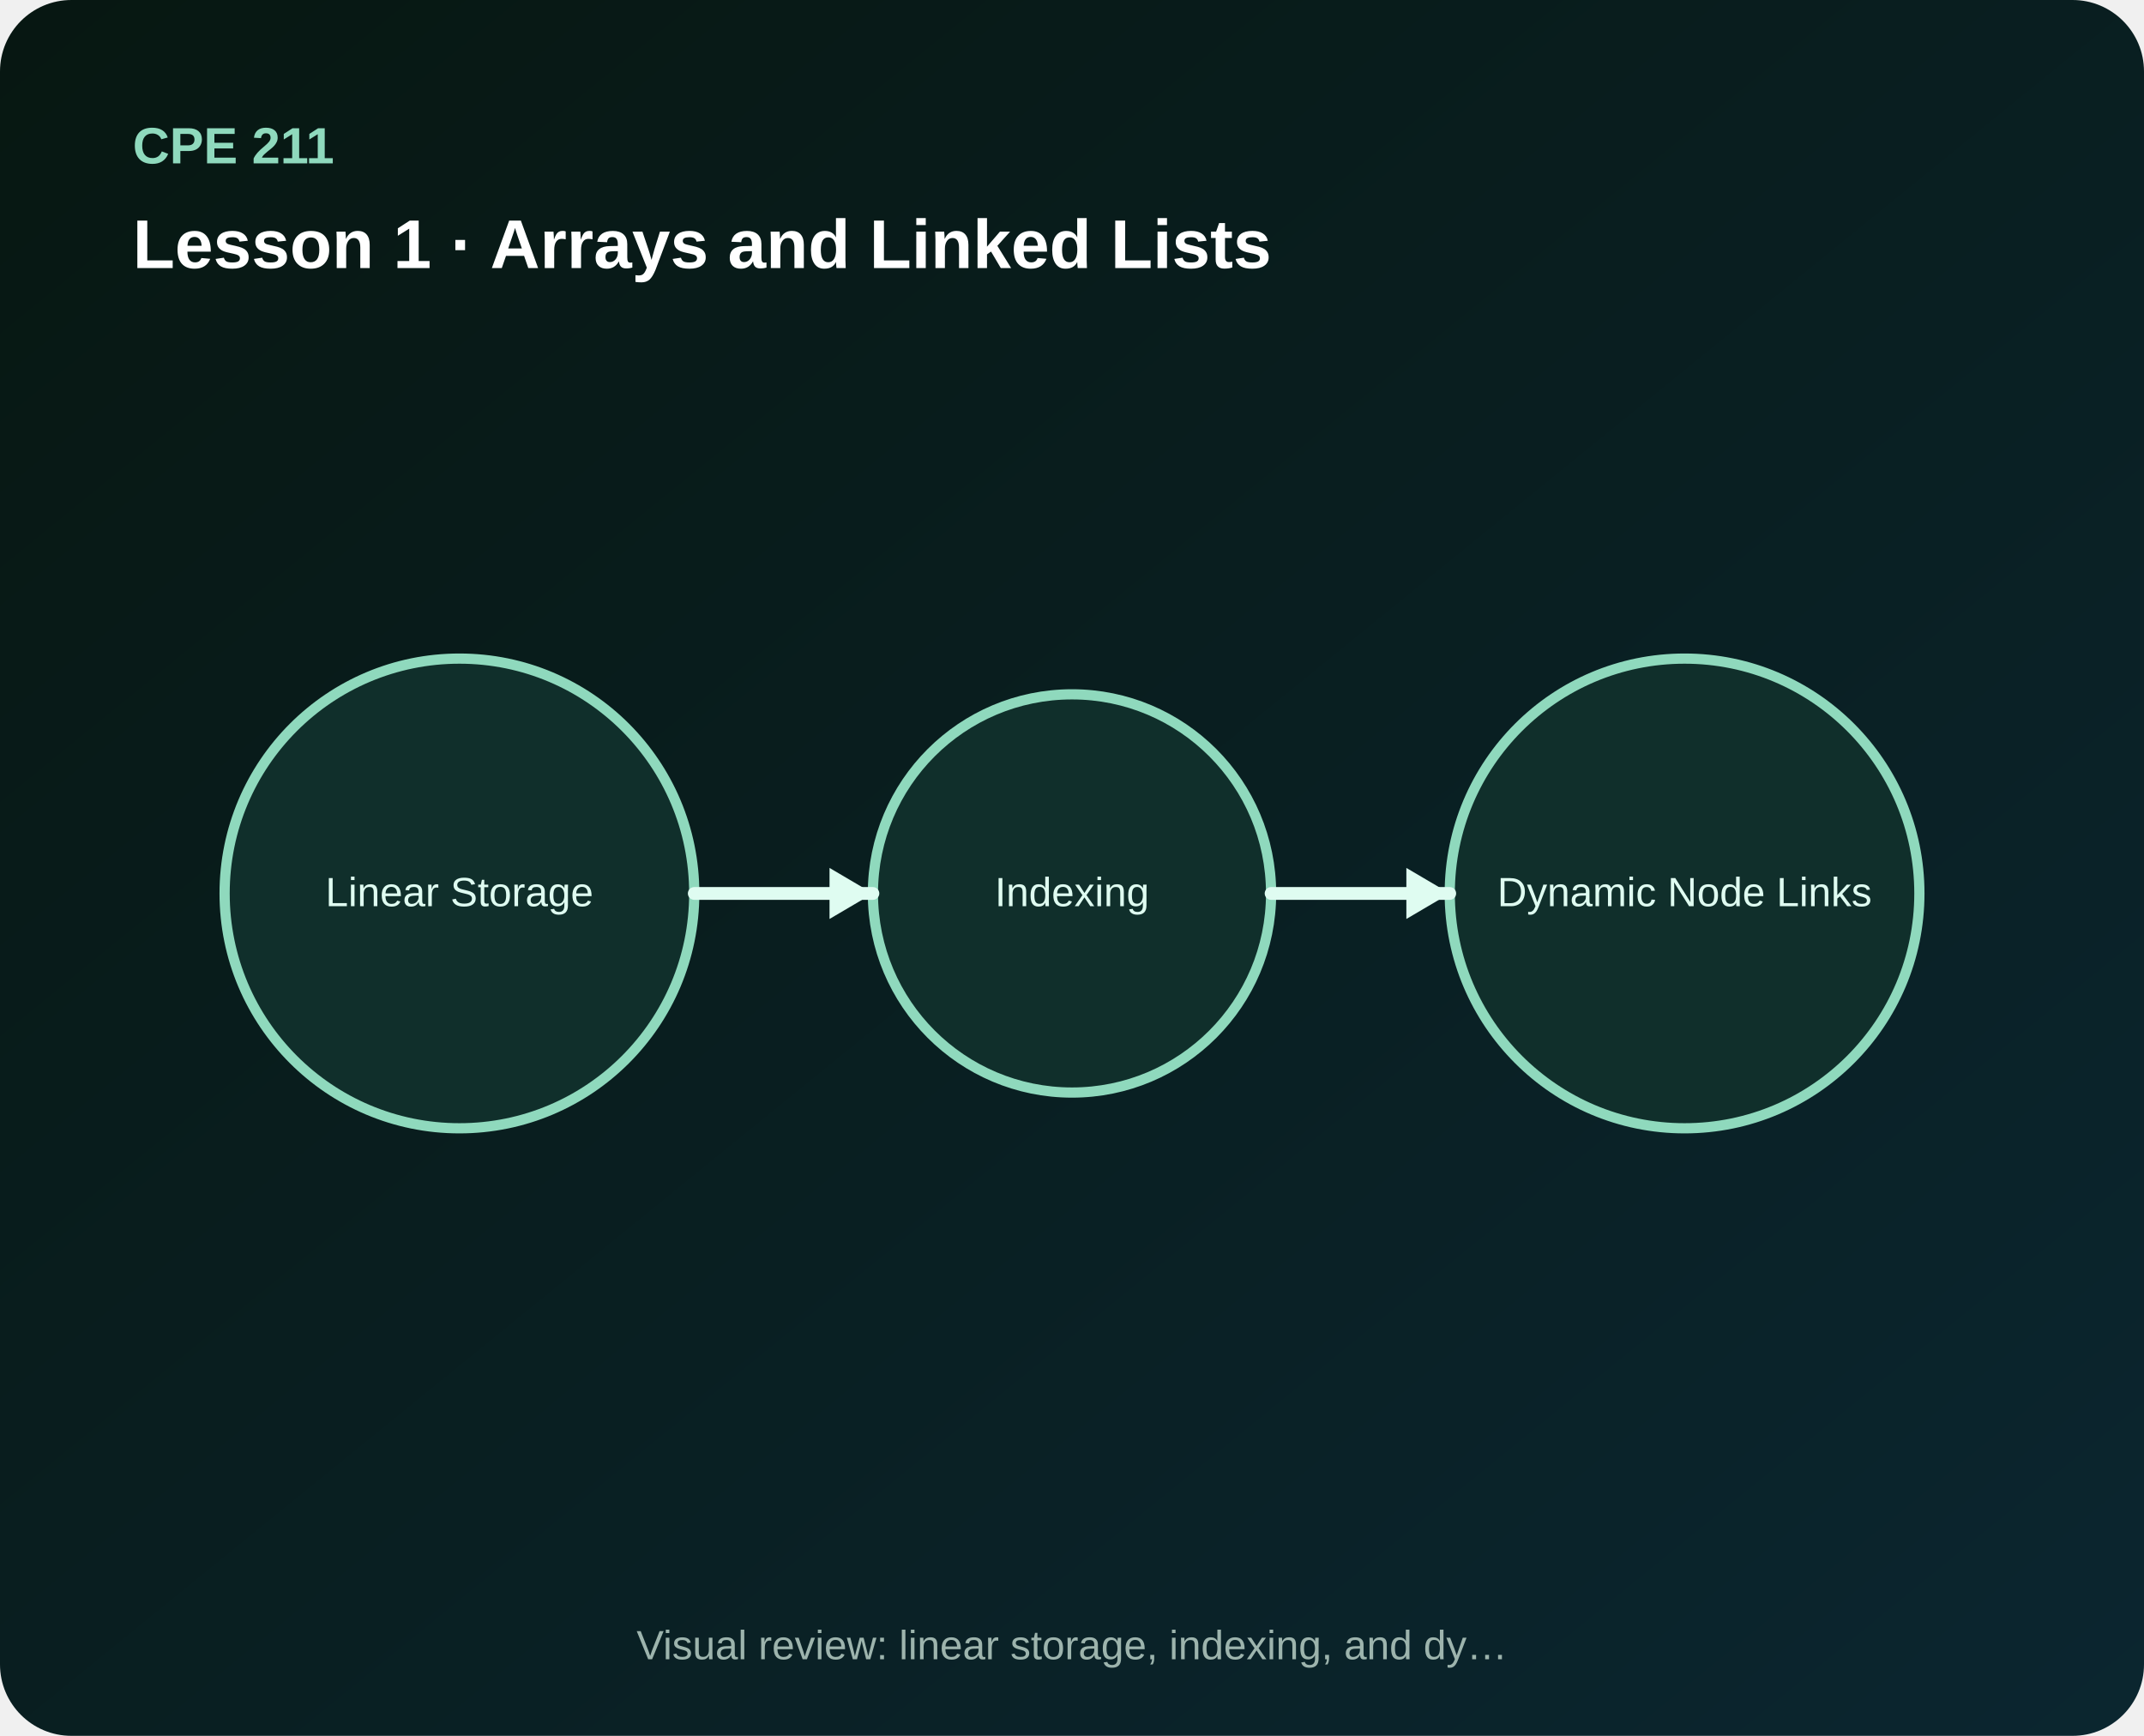
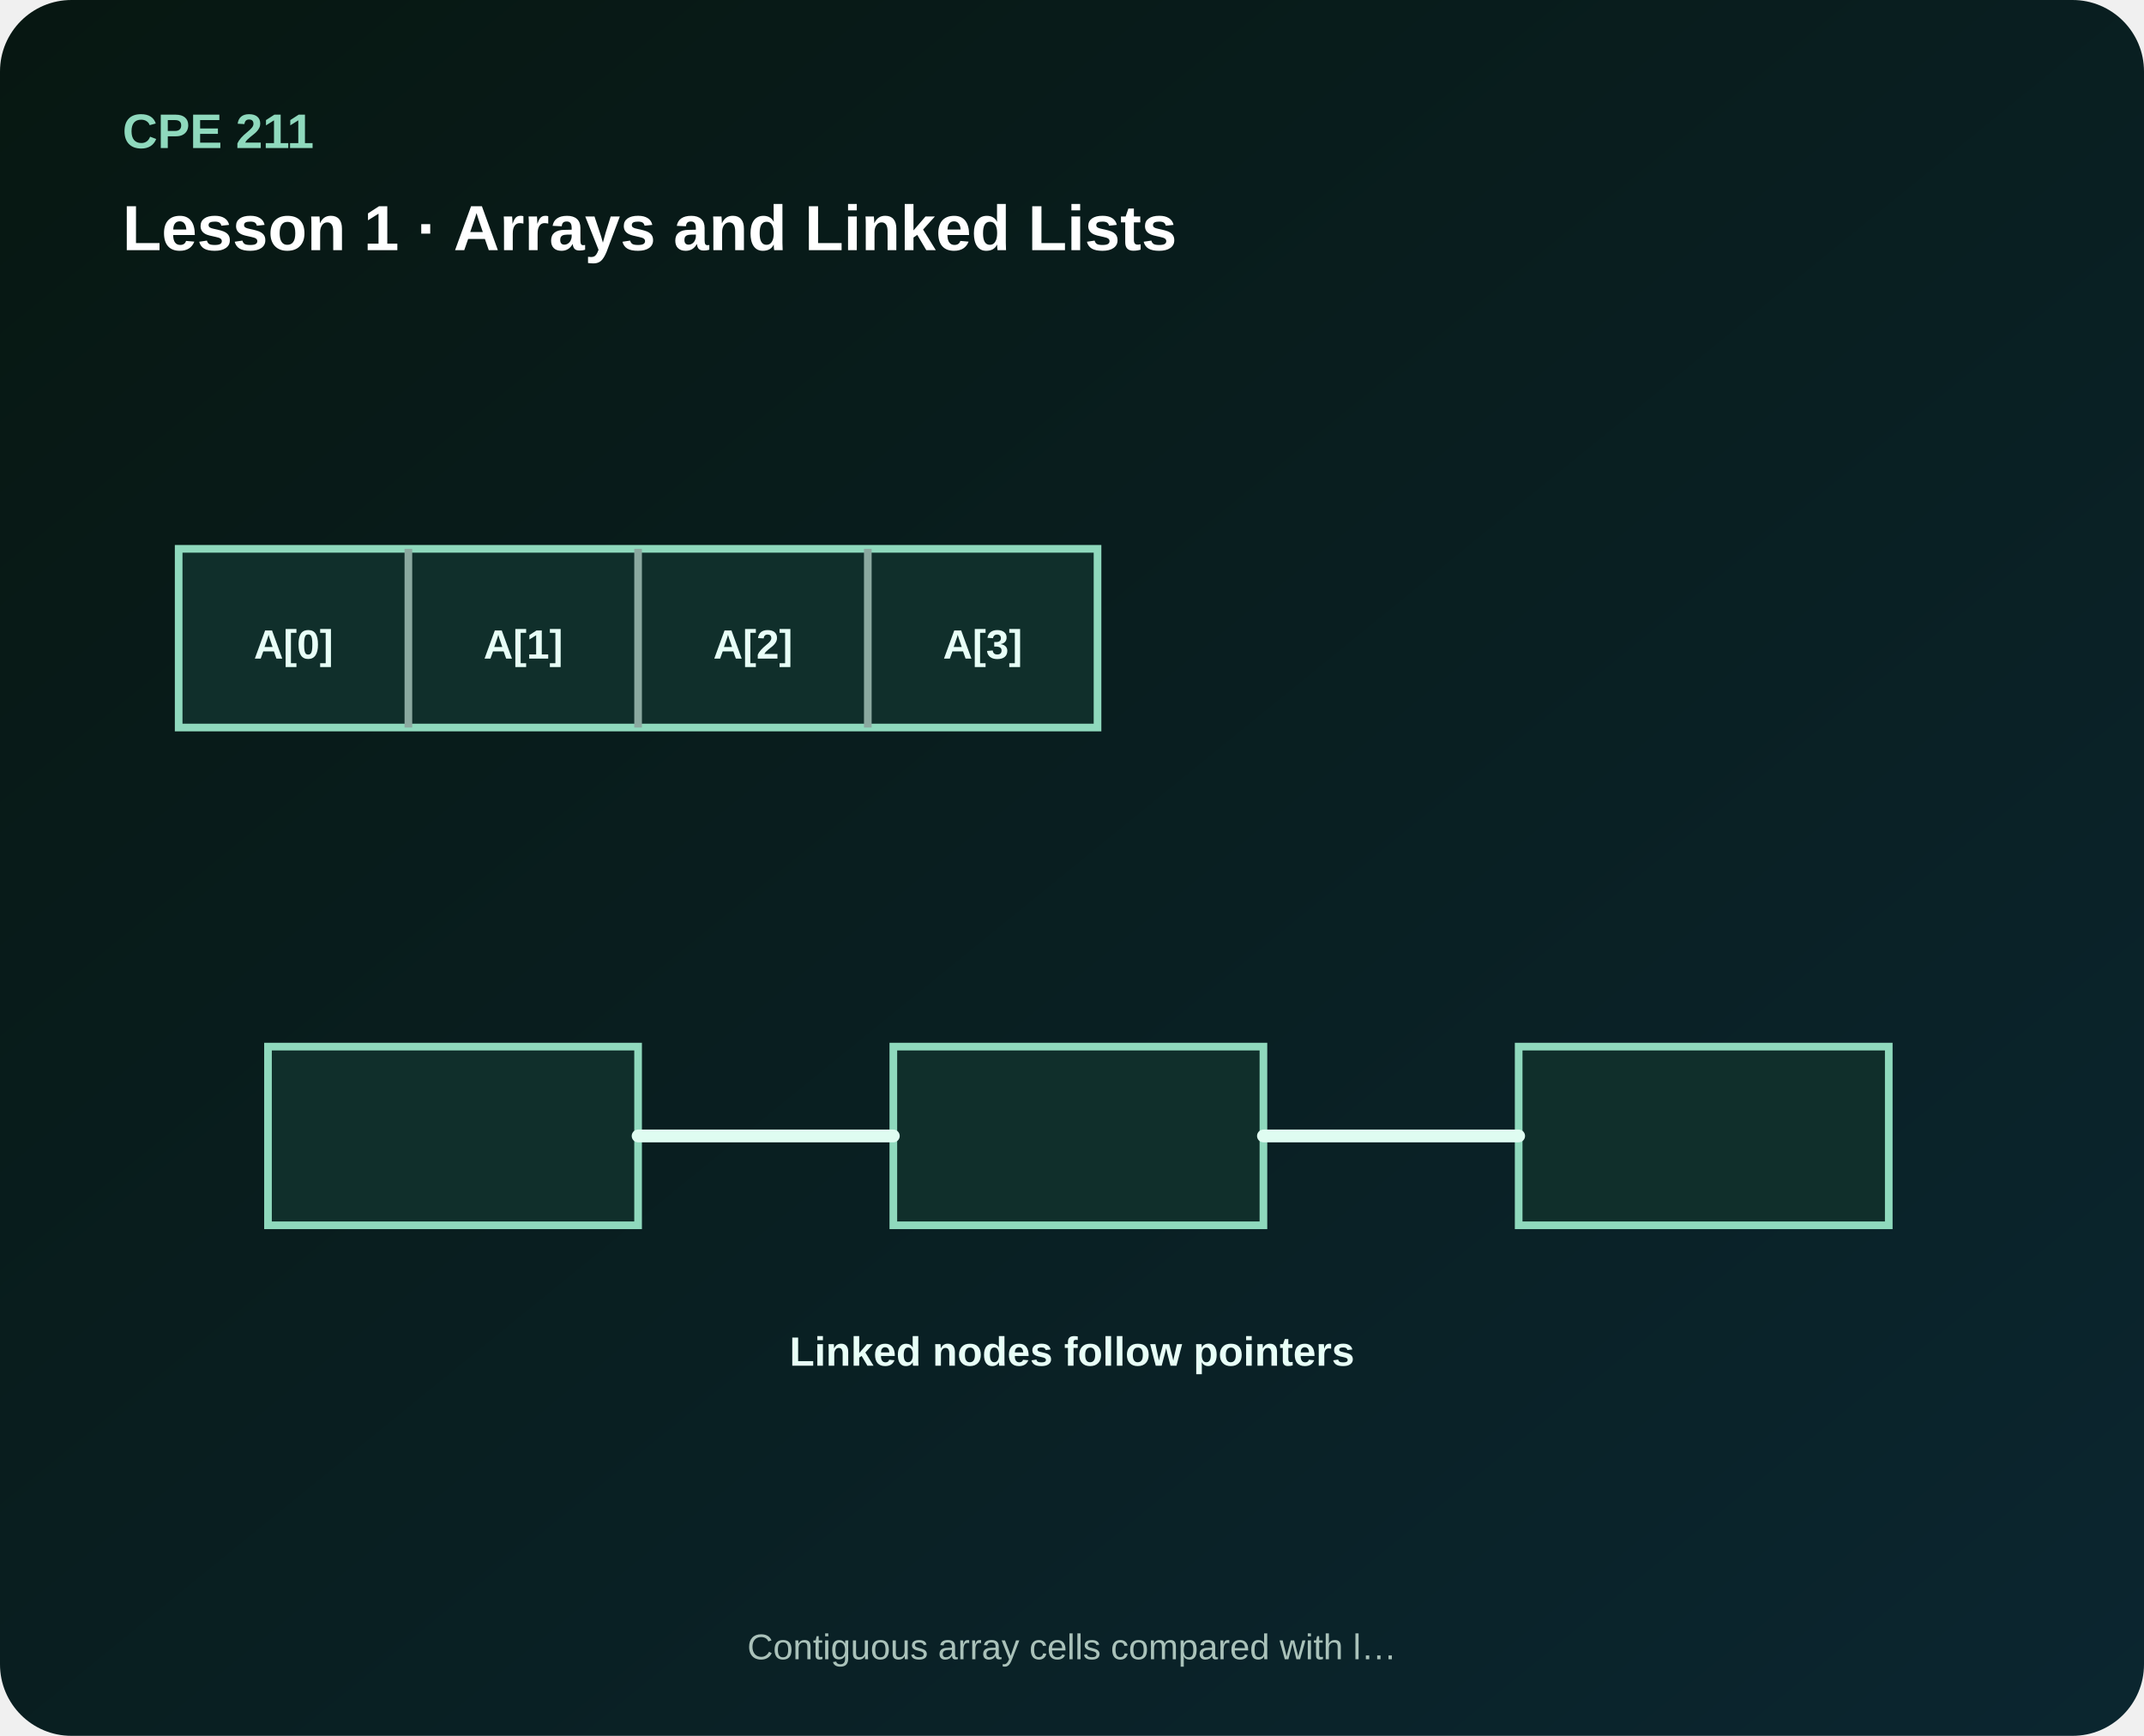
<svg xmlns="http://www.w3.org/2000/svg" viewBox="0 0 840 680" role="img" aria-labelledby="title desc">
  <defs>
    <linearGradient id="bg" x2="1" y2="1">
      <stop stop-color="#071711" />
      <stop offset="1" stop-color="#0b2630" />
    </linearGradient>
  </defs>
  <rect width="840" height="680" rx="28" fill="url(#bg)" />
-   <style>.shape{fill:#102f2b;stroke:#8fd9bd;stroke-width:4}.wire{fill:none;stroke:#dffcf1;stroke-width:5;stroke-linecap:round;stroke-linejoin:round}.axis{fill:none;stroke:#8ba9a0;stroke-width:3}.signal{fill:none;stroke:#8fd9bd;stroke-width:7}.sample{stroke:#e7b873;stroke-width:3}.dimension{fill:none;stroke:#e7b873;stroke-width:3}.dot,.fill{fill:#dffcf1}</style>
-   <text x="52" y="64" text-anchor="start" font-family="Arial,sans-serif" font-size="20" font-weight="700" fill="#8fd9bd">CPE 211</text>
-   <text x="52" y="105" text-anchor="start" font-family="Arial,sans-serif" font-size="27" font-weight="700" fill="#ffffff">Lesson 1 · Arrays and Linked Lists</text>
-   <circle cx="420" cy="350" r="78" class="shape" />
-   <circle cx="180" cy="350" r="92" class="shape" />
-   <circle cx="660" cy="350" r="92" class="shape" />
-   <path d="M272 350H342M498 350H568" class="wire" />
-   <path d="M325 340l17 10-17 10M551 340l17 10-17 10" class="fill" />
-   <text x="180" y="355" text-anchor="middle" font-family="Arial,sans-serif" font-size="16" font-weight="500" fill="#dffcf1">Linear Storage</text>
-   <text x="420" y="355" text-anchor="middle" font-family="Arial,sans-serif" font-size="16" font-weight="500" fill="#dffcf1">Indexing</text>
-   <text x="660" y="355" text-anchor="middle" font-family="Arial,sans-serif" font-size="16" font-weight="500" fill="#dffcf1">Dynamic Node Links</text>
-   <text x="420" y="650" text-anchor="middle" font-family="Arial,sans-serif" font-size="16" font-weight="500" fill="#9db4ad">Visual review: linear storage, indexing, and dy…</text>
+   <style>.box{fill:#102f2b;stroke:#8fd9bd;stroke-width:3}.node{fill:#102f2b;stroke:#8fd9bd;stroke-width:4}.accent{fill:#214a41;stroke:#e7b873;stroke-width:3}.line{fill:none;stroke:#dffcf1;stroke-width:5;stroke-linecap:round;stroke-linejoin:round}.thin,.axis{fill:none;stroke:#8ba9a0;stroke-width:3}.signal{fill:none;stroke:#8fd9bd;stroke-width:7}.sample{stroke:#e7b873;stroke-width:3}.goldline{fill:none;stroke:#e7b873;stroke-width:4}.gold{fill:#e7b873}</style>
+   <text x="48" y="58" text-anchor="start" font-family="Arial,sans-serif" font-size="19" font-weight="700" fill="#8fd9bd">CPE 211</text>
+   <text x="48" y="98" text-anchor="start" font-family="Arial,sans-serif" font-size="25" font-weight="700" fill="#fff">Lesson 1 · Arrays and Linked Lists</text>
+   <rect x="70" y="215" width="360" height="70" class="box" />
+   <path d="M160 215v70" class="thin" />
+   <path d="M250 215v70" class="thin" />
+   <path d="M340 215v70" class="thin" />
+   <text x="115" y="258" text-anchor="middle" font-family="Arial,sans-serif" font-size="16" font-weight="600" fill="#e8fff7">A[0]</text>
+   <text x="205" y="258" text-anchor="middle" font-family="Arial,sans-serif" font-size="16" font-weight="600" fill="#e8fff7">A[1]</text>
+   <text x="295" y="258" text-anchor="middle" font-family="Arial,sans-serif" font-size="16" font-weight="600" fill="#e8fff7">A[2]</text>
+   <text x="385" y="258" text-anchor="middle" font-family="Arial,sans-serif" font-size="16" font-weight="600" fill="#e8fff7">A[3]</text>
+   <rect x="105" y="410" width="145" height="70" class="box" />
+   <rect x="350" y="410" width="145" height="70" class="box" />
+   <rect x="595" y="410" width="145" height="70" class="box" />
+   <path d="M250 445H350M495 445H595" class="line" />
+   <text x="420" y="535" text-anchor="middle" font-family="Arial,sans-serif" font-size="16" font-weight="600" fill="#e8fff7">Linked nodes follow pointers</text>
+   <text x="420" y="650" text-anchor="middle" font-family="Arial,sans-serif" font-size="14" font-weight="400" fill="#aac2ba">Contiguous array cells compared with l…</text>
</svg>
